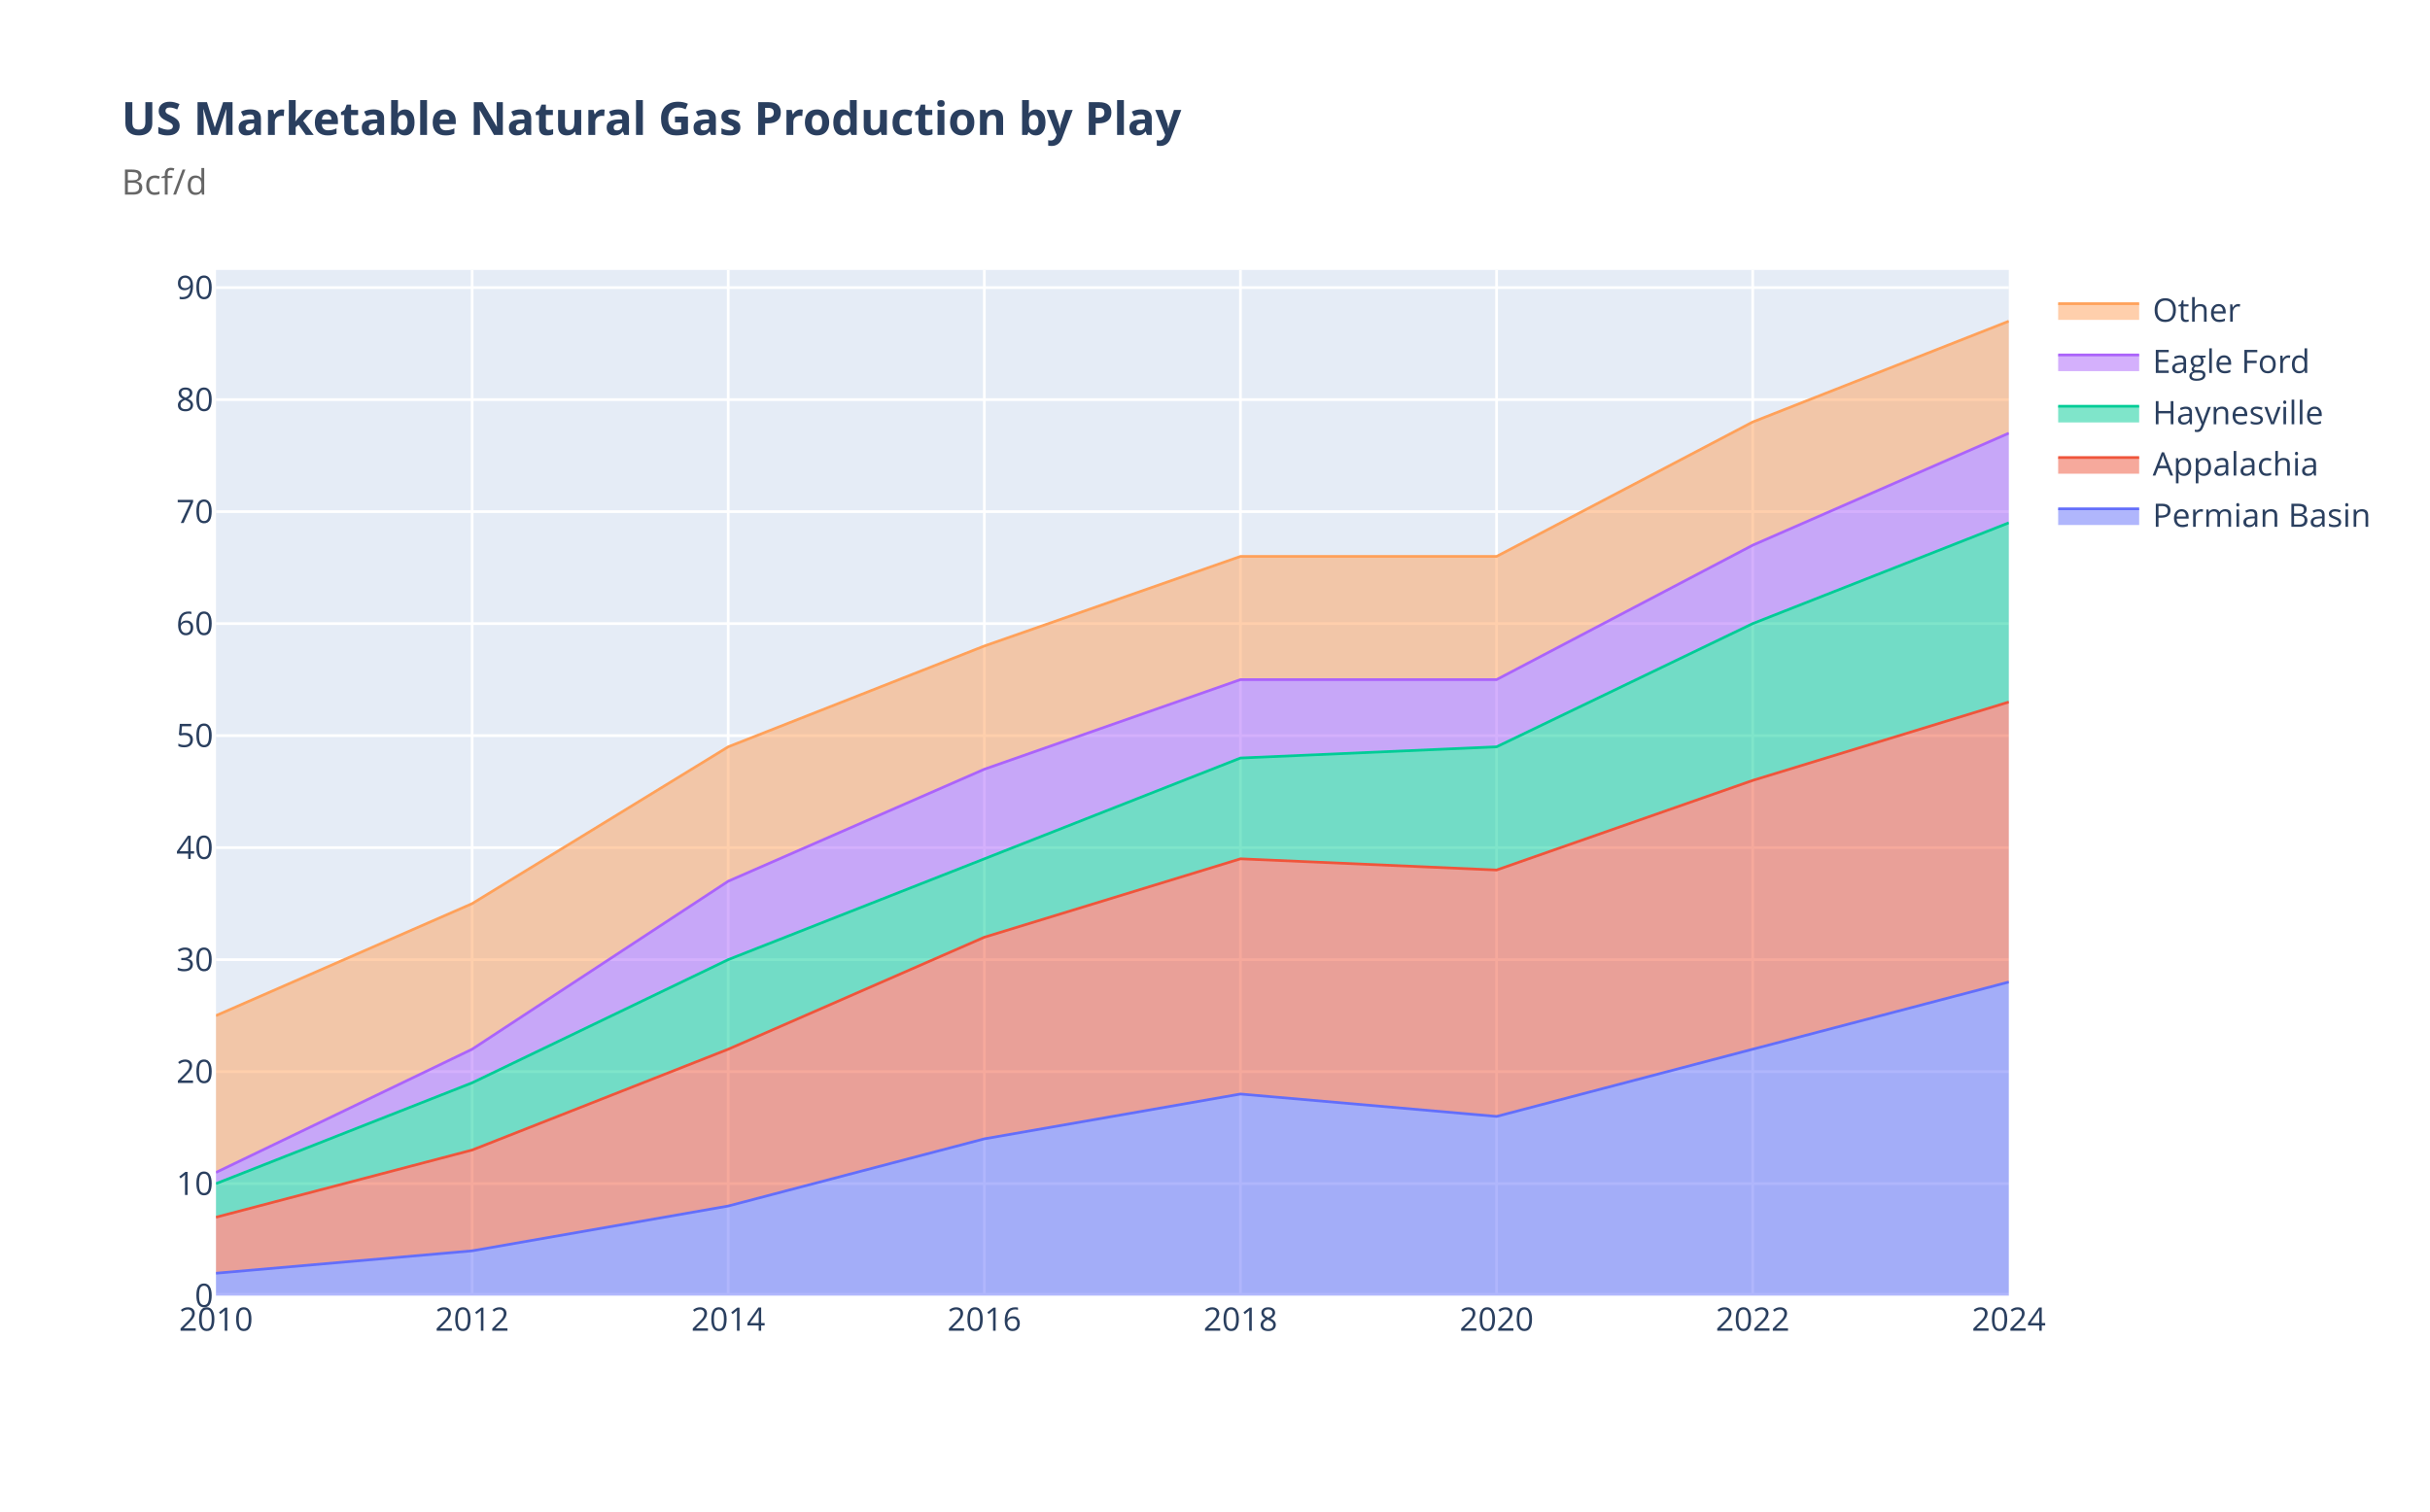
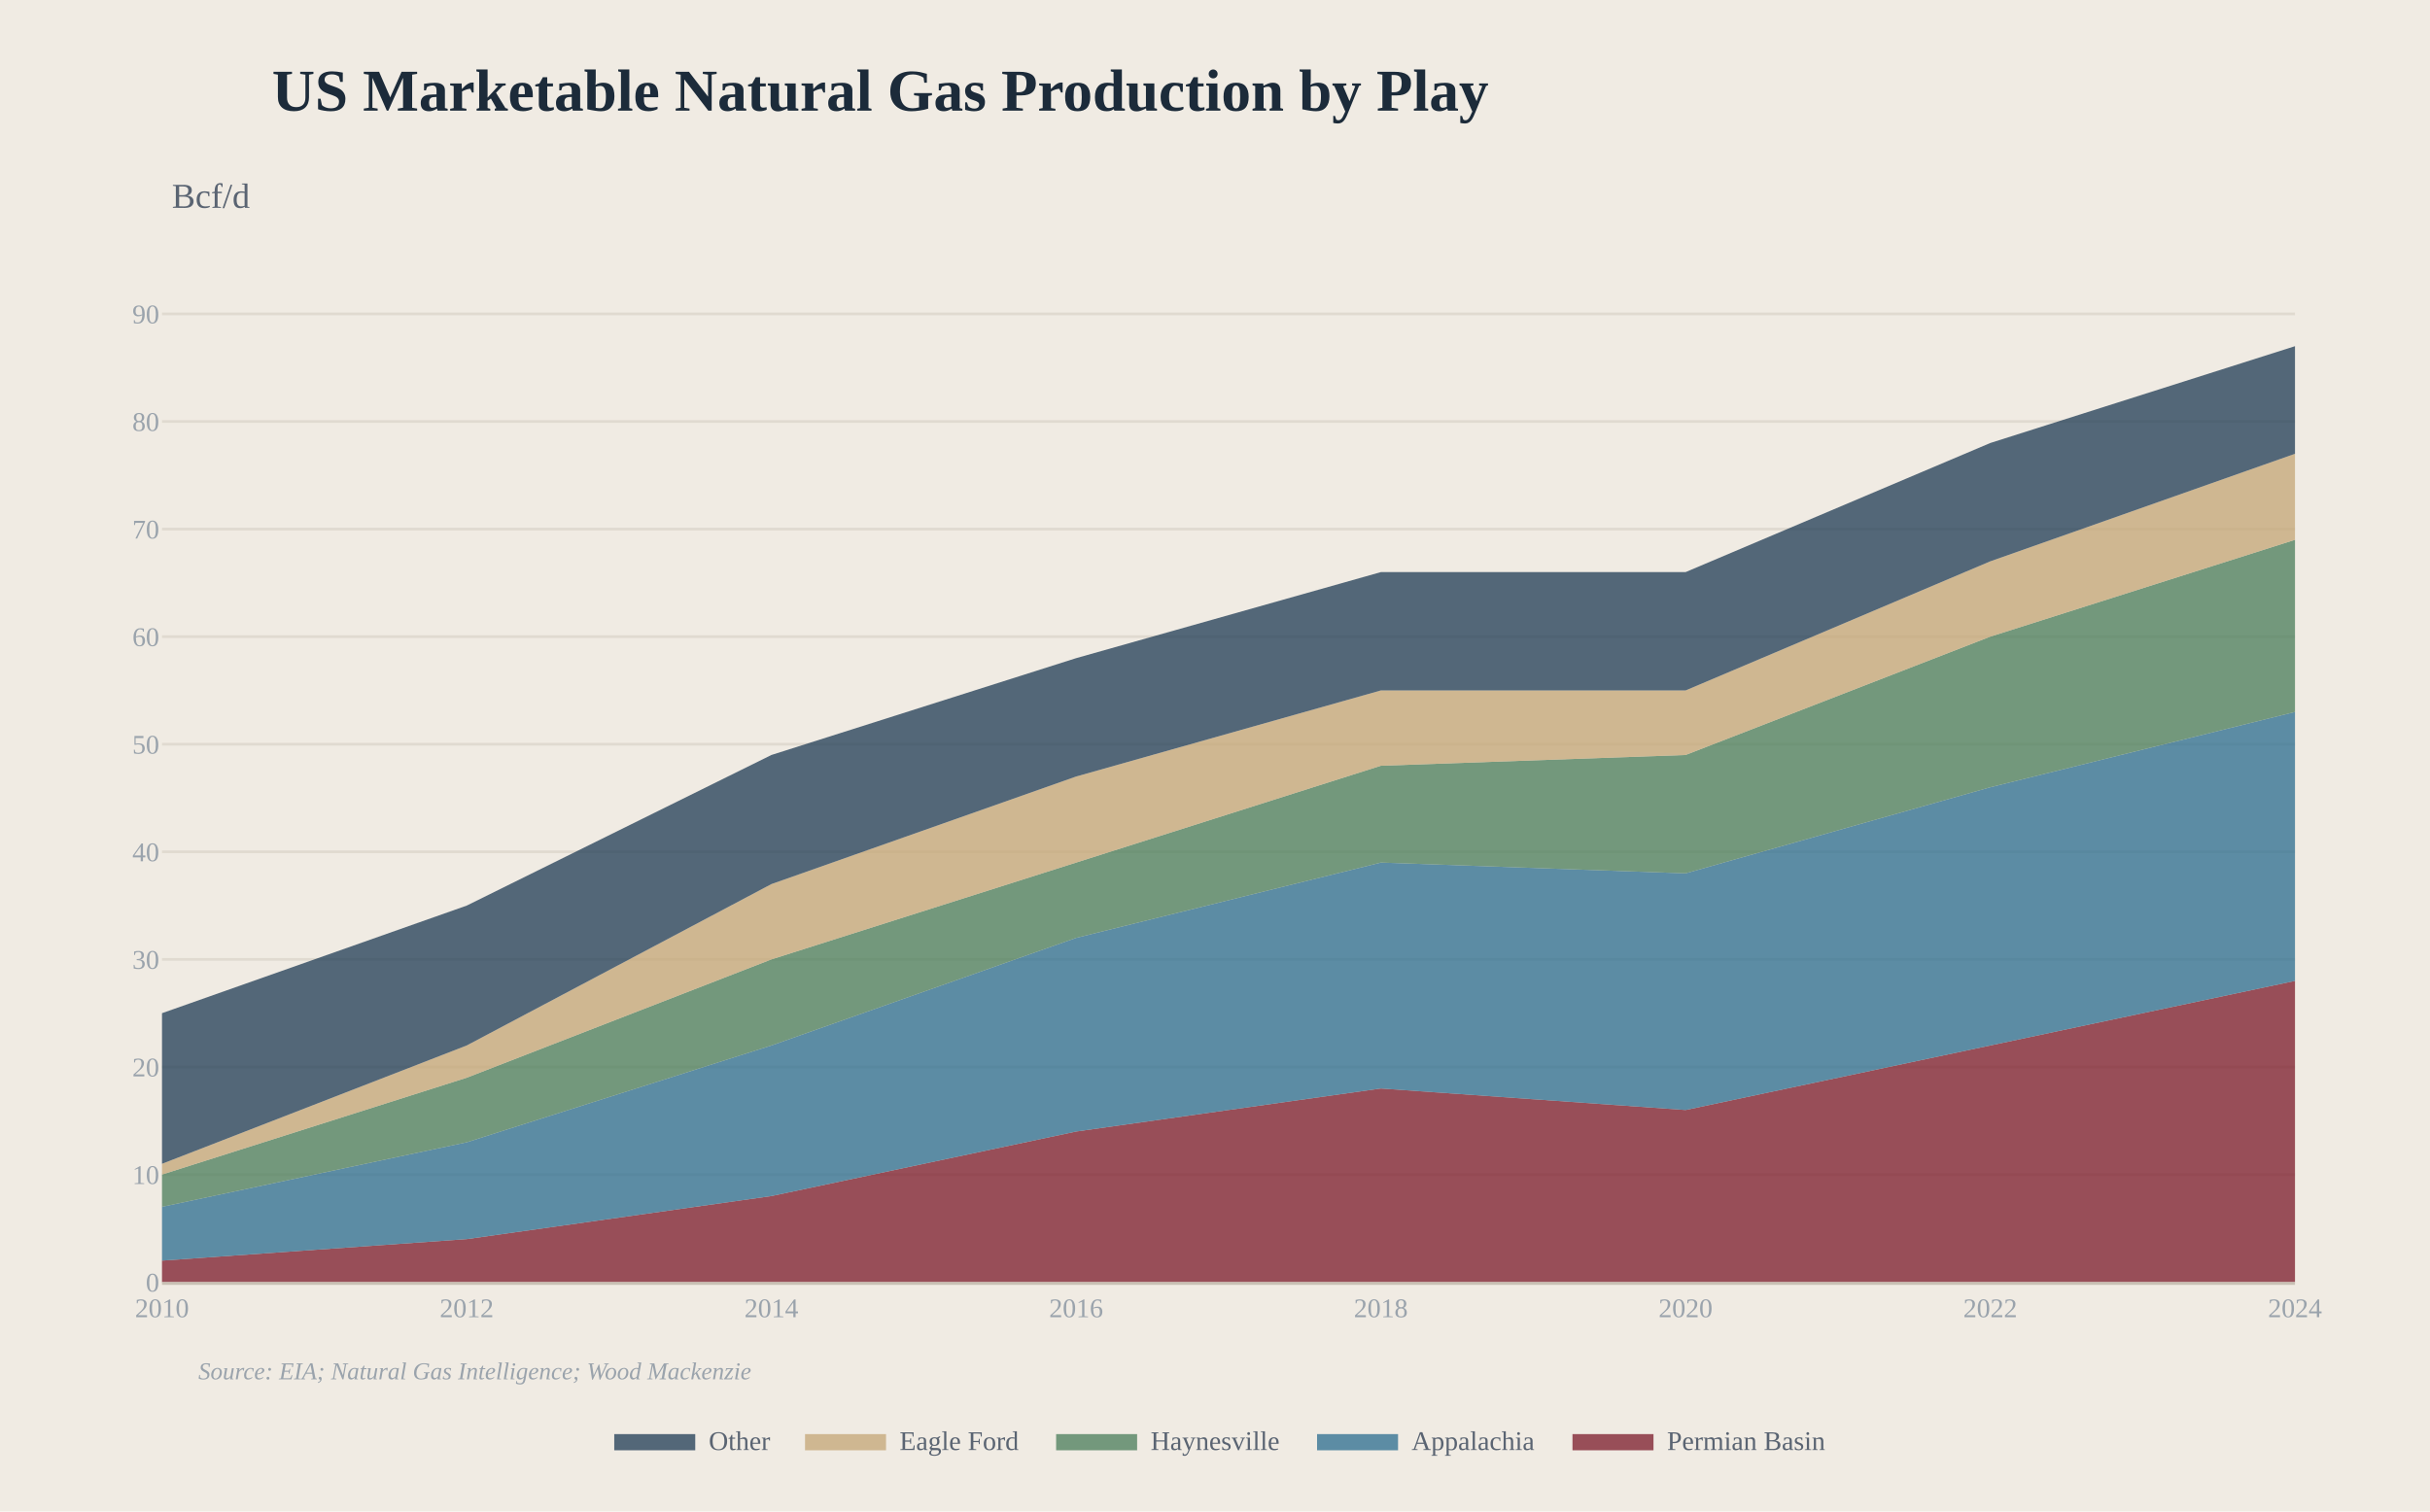
<svg xmlns="http://www.w3.org/2000/svg" class="main-svg" width="900" height="560" style="" viewBox="0 0 900 560">
-   <rect x="0" y="0" width="900" height="560" style="fill: rgb(255, 255, 255); fill-opacity: 1;" />
-   <defs id="defs-20600a">
+   <rect x="0" y="0" width="900" height="560" style="fill: rgb(240, 235, 227); fill-opacity: 1;" />
+   <defs id="defs-e418cb">
    <g class="clips">
-       <clipPath id="clip20600axyplot" class="plotclip">
-         <rect width="664" height="380" />
+       <clipPath id="clipe418cbxyplot" class="plotclip">
+         <rect width="790" height="365" />
      </clipPath>
-       <clipPath class="axesclip" id="clip20600ax">
-         <rect x="80" y="0" width="664" height="560" />
+       <clipPath class="axesclip" id="clipe418cbx">
+         <rect x="60" y="0" width="790" height="560" />
      </clipPath>
-       <clipPath class="axesclip" id="clip20600ay">
-         <rect x="0" y="100" width="900" height="380" />
+       <clipPath class="axesclip" id="clipe418cby">
+         <rect x="0" y="110" width="900" height="365" />
      </clipPath>
-       <clipPath class="axesclip" id="clip20600axy">
-         <rect x="80" y="100" width="664" height="380" />
+       <clipPath class="axesclip" id="clipe418cbxy">
+         <rect x="60" y="110" width="790" height="365" />
      </clipPath>
    </g>
    <g class="gradients" />
    <g class="patterns" />
  </defs>
-   <g class="bglayer">
-     <rect class="bg" x="80" y="100" width="664" height="380" style="fill: rgb(229, 236, 246); fill-opacity: 1; stroke-width: 0;" />
-   </g>
+   <g class="bglayer" />
  <g class="layer-below">
    <g class="imagelayer" />
    <g class="shapelayer" />
  </g>
  <g class="cartesianlayer">
    <g class="subplot xy">
      <g class="layer-subplot">
        <g class="shapelayer" />
        <g class="imagelayer" />
      </g>
      <g class="minor-gridlayer">
        <g class="x" />
        <g class="y" />
      </g>
      <g class="gridlayer">
-         <g class="x">
-           <path class="xgrid crisp" transform="translate(174.86,0)" d="M0,100v380" style="stroke: rgb(255, 255, 255); stroke-opacity: 1; stroke-width: 1px;" />
-           <path class="xgrid crisp" transform="translate(269.71,0)" d="M0,100v380" style="stroke: rgb(255, 255, 255); stroke-opacity: 1; stroke-width: 1px;" />
-           <path class="xgrid crisp" transform="translate(364.57,0)" d="M0,100v380" style="stroke: rgb(255, 255, 255); stroke-opacity: 1; stroke-width: 1px;" />
-           <path class="xgrid crisp" transform="translate(459.43,0)" d="M0,100v380" style="stroke: rgb(255, 255, 255); stroke-opacity: 1; stroke-width: 1px;" />
-           <path class="xgrid crisp" transform="translate(554.29,0)" d="M0,100v380" style="stroke: rgb(255, 255, 255); stroke-opacity: 1; stroke-width: 1px;" />
-           <path class="xgrid crisp" transform="translate(649.14,0)" d="M0,100v380" style="stroke: rgb(255, 255, 255); stroke-opacity: 1; stroke-width: 1px;" />
-         </g>
+         <g class="x" />
        <g class="y">
-           <path class="ygrid crisp" transform="translate(0,438.51)" d="M80,0h664" style="stroke: rgb(255, 255, 255); stroke-opacity: 1; stroke-width: 1px;" />
-           <path class="ygrid crisp" transform="translate(0,397.01)" d="M80,0h664" style="stroke: rgb(255, 255, 255); stroke-opacity: 1; stroke-width: 1px;" />
-           <path class="ygrid crisp" transform="translate(0,355.52)" d="M80,0h664" style="stroke: rgb(255, 255, 255); stroke-opacity: 1; stroke-width: 1px;" />
-           <path class="ygrid crisp" transform="translate(0,314.02)" d="M80,0h664" style="stroke: rgb(255, 255, 255); stroke-opacity: 1; stroke-width: 1px;" />
-           <path class="ygrid crisp" transform="translate(0,272.53)" d="M80,0h664" style="stroke: rgb(255, 255, 255); stroke-opacity: 1; stroke-width: 1px;" />
-           <path class="ygrid crisp" transform="translate(0,231.03)" d="M80,0h664" style="stroke: rgb(255, 255, 255); stroke-opacity: 1; stroke-width: 1px;" />
-           <path class="ygrid crisp" transform="translate(0,189.54)" d="M80,0h664" style="stroke: rgb(255, 255, 255); stroke-opacity: 1; stroke-width: 1px;" />
-           <path class="ygrid crisp" transform="translate(0,148.05)" d="M80,0h664" style="stroke: rgb(255, 255, 255); stroke-opacity: 1; stroke-width: 1px;" />
-           <path class="ygrid crisp" transform="translate(0,106.55)" d="M80,0h664" style="stroke: rgb(255, 255, 255); stroke-opacity: 1; stroke-width: 1px;" />
-         </g>
-       </g>
-       <g class="zerolinelayer">
-         <path class="yzl zl crisp" transform="translate(0,480)" d="M80,0h664" style="stroke: rgb(255, 255, 255); stroke-opacity: 1; stroke-width: 2px;" />
-       </g>
+           <path class="ygrid crisp" transform="translate(0,435.14)" d="M60,0h790" style="stroke: rgb(224, 218, 208); stroke-opacity: 1; stroke-width: 1px;" />
+           <path class="ygrid crisp" transform="translate(0,395.29)" d="M60,0h790" style="stroke: rgb(224, 218, 208); stroke-opacity: 1; stroke-width: 1px;" />
+           <path class="ygrid crisp" transform="translate(0,355.43)" d="M60,0h790" style="stroke: rgb(224, 218, 208); stroke-opacity: 1; stroke-width: 1px;" />
+           <path class="ygrid crisp" transform="translate(0,315.57)" d="M60,0h790" style="stroke: rgb(224, 218, 208); stroke-opacity: 1; stroke-width: 1px;" />
+           <path class="ygrid crisp" transform="translate(0,275.72)" d="M60,0h790" style="stroke: rgb(224, 218, 208); stroke-opacity: 1; stroke-width: 1px;" />
+           <path class="ygrid crisp" transform="translate(0,235.86)" d="M60,0h790" style="stroke: rgb(224, 218, 208); stroke-opacity: 1; stroke-width: 1px;" />
+           <path class="ygrid crisp" transform="translate(0,196.01)" d="M60,0h790" style="stroke: rgb(224, 218, 208); stroke-opacity: 1; stroke-width: 1px;" />
+           <path class="ygrid crisp" transform="translate(0,156.15)" d="M60,0h790" style="stroke: rgb(224, 218, 208); stroke-opacity: 1; stroke-width: 1px;" />
+           <path class="ygrid crisp" transform="translate(0,116.29)" d="M60,0h790" style="stroke: rgb(224, 218, 208); stroke-opacity: 1; stroke-width: 1px;" />
+         </g>
+       </g>
+       <g class="zerolinelayer" />
      <g class="layer-between">
        <g class="shapelayer" />
        <g class="imagelayer" />
      </g>
      <path class="xlines-below" />
      <path class="ylines-below" />
      <g class="overlines-below" />
      <g class="xaxislayer-below" />
      <g class="yaxislayer-below" />
      <g class="overaxes-below" />
      <g class="overplot">
-         <g class="xy" transform="translate(80,100)" clip-path="url(#clip20600axyplot)">
+         <g class="xy" transform="translate(60,110)" clip-path="url(#clipe418cbxyplot)">
          <g class="scatterlayer mlayer">
-             <g class="trace scatter traceb9c2d8" style="stroke-miterlimit: 2;">
+             <g class="trace scatter tracef339fb" style="stroke-miterlimit: 2;">
              <g class="fills">
                <g>
-                   <path class="js-fill" d="M664,380L0,380L0,371.7L94.86,363.4L189.71,346.8L284.57,321.91L379.43,305.31L474.29,313.61L569.14,288.71L664,263.82" style="fill: rgb(99, 110, 250); fill-opacity: 0.5; stroke-width: 0;" />
-                 </g>
-                 <g>
-                   <path class="js-fill" d="M0,350.95L94.86,326.06L189.71,288.71L284.57,247.22L379.43,218.17L474.29,222.32L569.14,189.13L664,160.08L664,263.82L569.14,288.71L474.29,313.61L379.43,305.31L284.57,321.91L189.71,346.8L94.86,363.4L0,371.7Z" style="fill: rgb(239, 85, 59); fill-opacity: 0.5; stroke-width: 0;" />
-                 </g>
-               </g>
-               <g class="errorbars" />
-               <g class="lines">
-                 <path class="js-line" d="M0,371.7L94.86,363.4L189.71,346.8L284.57,321.91L379.43,305.31L474.29,313.61L569.14,288.71L664,263.82" style="vector-effect: none; fill: none; stroke: rgb(99, 110, 250); stroke-opacity: 1; stroke-width: 1px; opacity: 1;" />
-               </g>
-               <g class="points" />
-               <g class="text" />
-             </g>
-             <g class="trace scatter trace161659" style="stroke-miterlimit: 2;">
+                   <path class="js-fill" d="M790,365L0,365L0,357.03L112.86,349.06L225.71,333.11L338.57,309.2L451.43,293.26L564.29,301.23L677.14,277.32L790,253.4" style="fill: rgb(123, 26, 42); fill-opacity: 0.75; stroke-width: 0;" />
+                 </g>
+                 <g>
+                   <path class="js-fill" d="M0,337.1L112.86,313.19L225.71,277.32L338.57,237.46L451.43,209.56L564.29,213.55L677.14,181.66L790,153.76L790,253.4L677.14,277.32L564.29,301.23L451.43,293.26L338.57,309.2L225.71,333.11L112.86,349.06L0,357.03Z" style="fill: rgb(43, 108, 143); fill-opacity: 0.75; stroke-width: 0;" />
+                 </g>
+               </g>
+               <g class="errorbars" />
+               <g class="lines">
+                 <path class="js-line" d="M0,357.03L112.86,349.06L225.71,333.11L338.57,309.2L451.43,293.26L564.29,301.23L677.14,277.32L790,253.4" style="vector-effect: none; fill: none; stroke: rgb(123, 26, 42); stroke-opacity: 1; stroke-width: 0px; opacity: 1;" />
+               </g>
+               <g class="points" />
+               <g class="text" />
+             </g>
+             <g class="trace scatter tracecea7fc" style="stroke-miterlimit: 2;">
              <g class="fills">
                <g>
-                   <path class="js-fill" d="M0,338.51L94.86,301.16L189.71,255.52L379.43,180.83L474.29,176.68L569.14,131.03L664,93.69L664,160.08L569.14,189.13L474.29,222.32L379.43,218.17L284.57,247.22L189.71,288.71L94.86,326.06L0,350.95Z" style="fill: rgb(0, 204, 150); fill-opacity: 0.5; stroke-width: 0;" />
-                 </g>
-               </g>
-               <g class="errorbars" />
-               <g class="lines">
-                 <path class="js-line" d="M0,350.95L94.86,326.06L189.71,288.71L284.57,247.22L379.43,218.17L474.29,222.32L569.14,189.13L664,160.08" style="vector-effect: none; fill: none; stroke: rgb(239, 85, 59); stroke-opacity: 1; stroke-width: 1px; opacity: 1;" />
-               </g>
-               <g class="points" />
-               <g class="text" />
-             </g>
-             <g class="trace scatter trace5d29ee" style="stroke-miterlimit: 2;">
+                   <path class="js-fill" d="M0,325.14L112.86,289.27L225.71,245.43L451.43,173.69L564.29,169.7L677.14,125.86L790,89.99L790,153.76L677.14,181.66L564.29,213.55L451.43,209.56L338.57,237.46L225.71,277.32L112.86,313.19L0,337.1Z" style="fill: rgb(74, 124, 89); fill-opacity: 0.75; stroke-width: 0;" />
+                 </g>
+               </g>
+               <g class="errorbars" />
+               <g class="lines">
+                 <path class="js-line" d="M0,337.1L112.86,313.19L225.71,277.32L338.57,237.46L451.43,209.56L564.29,213.55L677.14,181.66L790,153.76" style="vector-effect: none; fill: none; stroke: rgb(43, 108, 143); stroke-opacity: 1; stroke-width: 0px; opacity: 1;" />
+               </g>
+               <g class="points" />
+               <g class="text" />
+             </g>
+             <g class="trace scatter trace87c0bc" style="stroke-miterlimit: 2;">
              <g class="fills">
                <g>
-                   <path class="js-fill" d="M0,334.36L94.86,288.71L189.71,226.47L284.57,184.98L379.43,151.78L474.29,151.78L569.14,101.99L664,60.49L664,93.69L569.14,131.03L474.29,176.68L379.43,180.83L189.71,255.52L94.86,301.16L0,338.51Z" style="fill: rgb(171, 99, 250); fill-opacity: 0.5; stroke-width: 0;" />
-                 </g>
-               </g>
-               <g class="errorbars" />
-               <g class="lines">
-                 <path class="js-line" d="M0,338.51L94.86,301.16L189.71,255.52L379.43,180.83L474.29,176.68L569.14,131.03L664,93.69" style="vector-effect: none; fill: none; stroke: rgb(0, 204, 150); stroke-opacity: 1; stroke-width: 1px; opacity: 1;" />
-               </g>
-               <g class="points" />
-               <g class="text" />
-             </g>
-             <g class="trace scatter trace68608b" style="stroke-miterlimit: 2;">
+                   <path class="js-fill" d="M0,321.16L112.86,277.32L225.71,217.53L338.57,177.68L451.43,145.79L564.29,145.79L677.14,97.96L790,58.11L790,89.99L677.14,125.86L564.29,169.7L451.43,173.69L225.71,245.43L112.86,289.27L0,325.14Z" style="fill: rgb(196, 165, 117); fill-opacity: 0.75; stroke-width: 0;" />
+                 </g>
+               </g>
+               <g class="errorbars" />
+               <g class="lines">
+                 <path class="js-line" d="M0,325.14L112.86,289.27L225.71,245.43L451.43,173.69L564.29,169.7L677.14,125.86L790,89.99" style="vector-effect: none; fill: none; stroke: rgb(74, 124, 89); stroke-opacity: 1; stroke-width: 0px; opacity: 1;" />
+               </g>
+               <g class="points" />
+               <g class="text" />
+             </g>
+             <g class="trace scatter tracea573a4" style="stroke-miterlimit: 2;">
              <g class="fills">
                <g>
-                   <path class="js-fill" d="M0,276.26L94.86,234.77L189.71,176.68L284.57,139.33L379.43,106.14L474.29,106.14L569.14,56.34L664,19L664,60.49L569.14,101.99L474.29,151.78L379.43,151.78L284.57,184.98L189.71,226.47L94.86,288.71L0,334.36Z" style="fill: rgb(255, 161, 90); fill-opacity: 0.5; stroke-width: 0;" />
-                 </g>
-               </g>
-               <g class="errorbars" />
-               <g class="lines">
-                 <path class="js-line" d="M0,334.36L94.86,288.71L189.71,226.47L284.57,184.98L379.43,151.78L474.29,151.78L569.14,101.99L664,60.49" style="vector-effect: none; fill: none; stroke: rgb(171, 99, 250); stroke-opacity: 1; stroke-width: 1px; opacity: 1;" />
-               </g>
-               <g class="points" />
-               <g class="text" />
-             </g>
-             <g class="trace scatter traced7b13f" style="stroke-miterlimit: 2;">
+                   <path class="js-fill" d="M0,265.36L112.86,225.5L225.71,169.7L338.57,133.83L451.43,101.95L564.29,101.95L677.14,54.12L790,18.25L790,58.11L677.14,97.96L564.29,145.79L451.43,145.79L338.57,177.68L225.71,217.53L112.86,277.32L0,321.16Z" style="fill: rgb(31, 59, 84); fill-opacity: 0.75; stroke-width: 0;" />
+                 </g>
+               </g>
+               <g class="errorbars" />
+               <g class="lines">
+                 <path class="js-line" d="M0,321.16L112.86,277.32L225.71,217.53L338.57,177.68L451.43,145.79L564.29,145.79L677.14,97.96L790,58.11" style="vector-effect: none; fill: none; stroke: rgb(196, 165, 117); stroke-opacity: 1; stroke-width: 0px; opacity: 1;" />
+               </g>
+               <g class="points" />
+               <g class="text" />
+             </g>
+             <g class="trace scatter traced40346" style="stroke-miterlimit: 2;">
              <g class="fills" />
              <g class="errorbars" />
              <g class="lines">
-                 <path class="js-line" d="M0,276.26L94.86,234.77L189.71,176.68L284.57,139.33L379.43,106.14L474.29,106.14L569.14,56.34L664,19" style="vector-effect: none; fill: none; stroke: rgb(255, 161, 90); stroke-opacity: 1; stroke-width: 1px; opacity: 1;" />
+                 <path class="js-line" d="M0,265.36L112.86,225.5L225.71,169.7L338.57,133.83L451.43,101.95L564.29,101.95L677.14,54.12L790,18.25" style="vector-effect: none; fill: none; stroke: rgb(31, 59, 84); stroke-opacity: 1; stroke-width: 0px; opacity: 1;" />
              </g>
              <g class="points" />
              <g class="text" />
            </g>
          </g>
        </g>
      </g>
      <g class="zerolinelayer-above" />
-       <path class="xlines-above crisp" d="M0,0" style="fill: none;" />
+       <path class="xlines-above crisp" d="M60,475.5H850" style="fill: none; stroke-width: 1px; stroke: rgb(200, 192, 180); stroke-opacity: 1;" />
      <path class="ylines-above crisp" d="M0,0" style="fill: none;" />
      <g class="overlines-above" />
      <g class="xaxislayer-above">
        <g class="xtick">
-           <text text-anchor="middle" x="0" y="493" transform="translate(80,0)" style="font-family: 'Open Sans', verdana, arial, sans-serif; font-size: 12px; fill: rgb(42, 63, 95); fill-opacity: 1; white-space: pre;">2010</text>
-         </g>
-         <g class="xtick">
-           <text text-anchor="middle" x="0" y="493" style="font-family: 'Open Sans', verdana, arial, sans-serif; font-size: 12px; fill: rgb(42, 63, 95); fill-opacity: 1; white-space: pre;" transform="translate(174.86,0)">2012</text>
-         </g>
-         <g class="xtick">
-           <text text-anchor="middle" x="0" y="493" style="font-family: 'Open Sans', verdana, arial, sans-serif; font-size: 12px; fill: rgb(42, 63, 95); fill-opacity: 1; white-space: pre;" transform="translate(269.71,0)">2014</text>
-         </g>
-         <g class="xtick">
-           <text text-anchor="middle" x="0" y="493" style="font-family: 'Open Sans', verdana, arial, sans-serif; font-size: 12px; fill: rgb(42, 63, 95); fill-opacity: 1; white-space: pre;" transform="translate(364.57,0)">2016</text>
-         </g>
-         <g class="xtick">
-           <text text-anchor="middle" x="0" y="493" style="font-family: 'Open Sans', verdana, arial, sans-serif; font-size: 12px; fill: rgb(42, 63, 95); fill-opacity: 1; white-space: pre;" transform="translate(459.43,0)">2018</text>
-         </g>
-         <g class="xtick">
-           <text text-anchor="middle" x="0" y="493" style="font-family: 'Open Sans', verdana, arial, sans-serif; font-size: 12px; fill: rgb(42, 63, 95); fill-opacity: 1; white-space: pre;" transform="translate(554.29,0)">2020</text>
-         </g>
-         <g class="xtick">
-           <text text-anchor="middle" x="0" y="493" style="font-family: 'Open Sans', verdana, arial, sans-serif; font-size: 12px; fill: rgb(42, 63, 95); fill-opacity: 1; white-space: pre;" transform="translate(649.14,0)">2022</text>
-         </g>
-         <g class="xtick">
-           <text text-anchor="middle" x="0" y="493" style="font-family: 'Open Sans', verdana, arial, sans-serif; font-size: 12px; fill: rgb(42, 63, 95); fill-opacity: 1; white-space: pre;" transform="translate(744,0)">2024</text>
+           <text text-anchor="middle" x="0" y="488" transform="translate(60,0)" style="font-family: Georgia, 'Times New Roman', serif; font-size: 10px; fill: rgb(154, 163, 172); fill-opacity: 1; white-space: pre;">2010</text>
+         </g>
+         <g class="xtick">
+           <text text-anchor="middle" x="0" y="488" style="font-family: Georgia, 'Times New Roman', serif; font-size: 10px; fill: rgb(154, 163, 172); fill-opacity: 1; white-space: pre;" transform="translate(172.86,0)">2012</text>
+         </g>
+         <g class="xtick">
+           <text text-anchor="middle" x="0" y="488" style="font-family: Georgia, 'Times New Roman', serif; font-size: 10px; fill: rgb(154, 163, 172); fill-opacity: 1; white-space: pre;" transform="translate(285.71,0)">2014</text>
+         </g>
+         <g class="xtick">
+           <text text-anchor="middle" x="0" y="488" style="font-family: Georgia, 'Times New Roman', serif; font-size: 10px; fill: rgb(154, 163, 172); fill-opacity: 1; white-space: pre;" transform="translate(398.57,0)">2016</text>
+         </g>
+         <g class="xtick">
+           <text text-anchor="middle" x="0" y="488" style="font-family: Georgia, 'Times New Roman', serif; font-size: 10px; fill: rgb(154, 163, 172); fill-opacity: 1; white-space: pre;" transform="translate(511.43,0)">2018</text>
+         </g>
+         <g class="xtick">
+           <text text-anchor="middle" x="0" y="488" style="font-family: Georgia, 'Times New Roman', serif; font-size: 10px; fill: rgb(154, 163, 172); fill-opacity: 1; white-space: pre;" transform="translate(624.29,0)">2020</text>
+         </g>
+         <g class="xtick">
+           <text text-anchor="middle" x="0" y="488" style="font-family: Georgia, 'Times New Roman', serif; font-size: 10px; fill: rgb(154, 163, 172); fill-opacity: 1; white-space: pre;" transform="translate(737.14,0)">2022</text>
+         </g>
+         <g class="xtick">
+           <text text-anchor="middle" x="0" y="488" style="font-family: Georgia, 'Times New Roman', serif; font-size: 10px; fill: rgb(154, 163, 172); fill-opacity: 1; white-space: pre;" transform="translate(850,0)">2024</text>
        </g>
      </g>
      <g class="yaxislayer-above">
        <g class="ytick">
-           <text text-anchor="end" x="79" y="4.2" transform="translate(0,480)" style="font-family: 'Open Sans', verdana, arial, sans-serif; font-size: 12px; fill: rgb(42, 63, 95); fill-opacity: 1; white-space: pre;">0</text>
-         </g>
-         <g class="ytick">
-           <text text-anchor="end" x="79" y="4.2" style="font-family: 'Open Sans', verdana, arial, sans-serif; font-size: 12px; fill: rgb(42, 63, 95); fill-opacity: 1; white-space: pre;" transform="translate(0,438.51)">10</text>
-         </g>
-         <g class="ytick">
-           <text text-anchor="end" x="79" y="4.2" style="font-family: 'Open Sans', verdana, arial, sans-serif; font-size: 12px; fill: rgb(42, 63, 95); fill-opacity: 1; white-space: pre;" transform="translate(0,397.01)">20</text>
-         </g>
-         <g class="ytick">
-           <text text-anchor="end" x="79" y="4.2" style="font-family: 'Open Sans', verdana, arial, sans-serif; font-size: 12px; fill: rgb(42, 63, 95); fill-opacity: 1; white-space: pre;" transform="translate(0,355.52)">30</text>
-         </g>
-         <g class="ytick">
-           <text text-anchor="end" x="79" y="4.2" style="font-family: 'Open Sans', verdana, arial, sans-serif; font-size: 12px; fill: rgb(42, 63, 95); fill-opacity: 1; white-space: pre;" transform="translate(0,314.02)">40</text>
-         </g>
-         <g class="ytick">
-           <text text-anchor="end" x="79" y="4.2" style="font-family: 'Open Sans', verdana, arial, sans-serif; font-size: 12px; fill: rgb(42, 63, 95); fill-opacity: 1; white-space: pre;" transform="translate(0,272.53)">50</text>
-         </g>
-         <g class="ytick">
-           <text text-anchor="end" x="79" y="4.2" style="font-family: 'Open Sans', verdana, arial, sans-serif; font-size: 12px; fill: rgb(42, 63, 95); fill-opacity: 1; white-space: pre;" transform="translate(0,231.03)">60</text>
-         </g>
-         <g class="ytick">
-           <text text-anchor="end" x="79" y="4.2" style="font-family: 'Open Sans', verdana, arial, sans-serif; font-size: 12px; fill: rgb(42, 63, 95); fill-opacity: 1; white-space: pre;" transform="translate(0,189.54)">70</text>
-         </g>
-         <g class="ytick">
-           <text text-anchor="end" x="79" y="4.2" style="font-family: 'Open Sans', verdana, arial, sans-serif; font-size: 12px; fill: rgb(42, 63, 95); fill-opacity: 1; white-space: pre;" transform="translate(0,148.05)">80</text>
-         </g>
-         <g class="ytick">
-           <text text-anchor="end" x="79" y="4.2" style="font-family: 'Open Sans', verdana, arial, sans-serif; font-size: 12px; fill: rgb(42, 63, 95); fill-opacity: 1; white-space: pre;" transform="translate(0,106.55)">90</text>
+           <text text-anchor="end" x="59" y="3.5" transform="translate(0,475)" style="font-family: Georgia, 'Times New Roman', serif; font-size: 10px; fill: rgb(154, 163, 172); fill-opacity: 1; white-space: pre;">0</text>
+         </g>
+         <g class="ytick">
+           <text text-anchor="end" x="59" y="3.5" style="font-family: Georgia, 'Times New Roman', serif; font-size: 10px; fill: rgb(154, 163, 172); fill-opacity: 1; white-space: pre;" transform="translate(0,435.14)">10</text>
+         </g>
+         <g class="ytick">
+           <text text-anchor="end" x="59" y="3.5" style="font-family: Georgia, 'Times New Roman', serif; font-size: 10px; fill: rgb(154, 163, 172); fill-opacity: 1; white-space: pre;" transform="translate(0,395.29)">20</text>
+         </g>
+         <g class="ytick">
+           <text text-anchor="end" x="59" y="3.5" style="font-family: Georgia, 'Times New Roman', serif; font-size: 10px; fill: rgb(154, 163, 172); fill-opacity: 1; white-space: pre;" transform="translate(0,355.43)">30</text>
+         </g>
+         <g class="ytick">
+           <text text-anchor="end" x="59" y="3.5" style="font-family: Georgia, 'Times New Roman', serif; font-size: 10px; fill: rgb(154, 163, 172); fill-opacity: 1; white-space: pre;" transform="translate(0,315.57)">40</text>
+         </g>
+         <g class="ytick">
+           <text text-anchor="end" x="59" y="3.5" style="font-family: Georgia, 'Times New Roman', serif; font-size: 10px; fill: rgb(154, 163, 172); fill-opacity: 1; white-space: pre;" transform="translate(0,275.72)">50</text>
+         </g>
+         <g class="ytick">
+           <text text-anchor="end" x="59" y="3.5" style="font-family: Georgia, 'Times New Roman', serif; font-size: 10px; fill: rgb(154, 163, 172); fill-opacity: 1; white-space: pre;" transform="translate(0,235.86)">60</text>
+         </g>
+         <g class="ytick">
+           <text text-anchor="end" x="59" y="3.5" style="font-family: Georgia, 'Times New Roman', serif; font-size: 10px; fill: rgb(154, 163, 172); fill-opacity: 1; white-space: pre;" transform="translate(0,196.01)">70</text>
+         </g>
+         <g class="ytick">
+           <text text-anchor="end" x="59" y="3.5" style="font-family: Georgia, 'Times New Roman', serif; font-size: 10px; fill: rgb(154, 163, 172); fill-opacity: 1; white-space: pre;" transform="translate(0,156.15)">80</text>
+         </g>
+         <g class="ytick">
+           <text text-anchor="end" x="59" y="3.5" style="font-family: Georgia, 'Times New Roman', serif; font-size: 10px; fill: rgb(154, 163, 172); fill-opacity: 1; white-space: pre;" transform="translate(0,116.29)">90</text>
        </g>
      </g>
      <g class="overaxes-above" />
    </g>
  </g>
  <g class="polarlayer" />
  <g class="smithlayer" />
  <g class="ternarylayer" />
  <g class="geolayer" />
  <g class="funnelarealayer" />
  <g class="pielayer" />
  <g class="iciclelayer" />
  <g class="treemaplayer" />
  <g class="sunburstlayer" />
  <g class="glimages" />
-   <defs id="topdefs-20600a">
+   <defs id="topdefs-e418cb">
    <g class="clips" />
-     <clipPath id="legend20600a">
-       <rect width="131" height="105" x="0" y="0" />
+     <clipPath id="legende418cb">
+       <rect width="465" height="29" x="0" y="0" />
    </clipPath>
  </defs>
  <g class="layer-above">
    <g class="imagelayer" />
    <g class="shapelayer" />
  </g>
  <g class="infolayer">
-     <g class="legend" pointer-events="all" transform="translate(757.28,100)">
-       <rect class="bg" shape-rendering="crispEdges" style="stroke: rgb(68, 68, 68); stroke-opacity: 1; fill: rgb(255, 255, 255); fill-opacity: 1; stroke-width: 0px;" width="131" height="105" x="0" y="0" />
-       <g class="scrollbox" transform="" clip-path="url(#legend20600a)">
+     <g class="legend" pointer-events="all" transform="translate(222.5,518.8)">
+       <rect class="bg" shape-rendering="crispEdges" style="stroke: rgb(68, 68, 68); stroke-opacity: 1; fill: rgb(0, 0, 0); fill-opacity: 0; stroke-width: 0px;" width="465" height="29" x="0" y="0" />
+       <g class="scrollbox" transform="" clip-path="url(#legende418cb)">
        <g class="groups">
          <g class="traces" transform="translate(0,14.5)" style="opacity: 1;">
-             <text class="legendtext" text-anchor="start" x="40" y="4.68" style="font-family: 'Open Sans', verdana, arial, sans-serif; font-size: 12px; fill: rgb(42, 63, 95); fill-opacity: 1; white-space: pre;">Other</text>
-             <g class="layers">
-               <g class="legendfill">
-                 <path class="js-fill" d="M5,-2h30v6h-30z" style="stroke-width: 0; fill: rgb(255, 161, 90); fill-opacity: 0.5;" />
-               </g>
-               <g class="legendlines">
-                 <path class="js-line" d="M5,-2h30" style="fill: none; stroke: rgb(255, 161, 90); stroke-opacity: 1; stroke-width: 1px;" />
-               </g>
-               <g class="legendsymbols">
-                 <g class="legendpoints" />
-               </g>
-             </g>
-             <rect class="legendtoggle" x="0" y="-9.5" width="125.781" height="19" style="fill: rgb(0, 0, 0); fill-opacity: 0;" />
-           </g>
-           <g class="traces" transform="translate(0,33.5)" style="opacity: 1;">
-             <text class="legendtext" text-anchor="start" x="40" y="4.68" style="font-family: 'Open Sans', verdana, arial, sans-serif; font-size: 12px; fill: rgb(42, 63, 95); fill-opacity: 1; white-space: pre;">Eagle Ford</text>
-             <g class="layers">
-               <g class="legendfill">
-                 <path class="js-fill" d="M5,-2h30v6h-30z" style="stroke-width: 0; fill: rgb(171, 99, 250); fill-opacity: 0.5;" />
-               </g>
-               <g class="legendlines">
-                 <path class="js-line" d="M5,-2h30" style="fill: none; stroke: rgb(171, 99, 250); stroke-opacity: 1; stroke-width: 1px;" />
-               </g>
-               <g class="legendsymbols">
-                 <g class="legendpoints" />
-               </g>
-             </g>
-             <rect class="legendtoggle" x="0" y="-9.5" width="125.781" height="19" style="fill: rgb(0, 0, 0); fill-opacity: 0;" />
-           </g>
-           <g class="traces" transform="translate(0,52.5)" style="opacity: 1;">
-             <text class="legendtext" text-anchor="start" x="40" y="4.68" style="font-family: 'Open Sans', verdana, arial, sans-serif; font-size: 12px; fill: rgb(42, 63, 95); fill-opacity: 1; white-space: pre;">Haynesville</text>
-             <g class="layers">
-               <g class="legendfill">
-                 <path class="js-fill" d="M5,-2h30v6h-30z" style="stroke-width: 0; fill: rgb(0, 204, 150); fill-opacity: 0.5;" />
-               </g>
-               <g class="legendlines">
-                 <path class="js-line" d="M5,-2h30" style="fill: none; stroke: rgb(0, 204, 150); stroke-opacity: 1; stroke-width: 1px;" />
-               </g>
-               <g class="legendsymbols">
-                 <g class="legendpoints" />
-               </g>
-             </g>
-             <rect class="legendtoggle" x="0" y="-9.5" width="125.781" height="19" style="fill: rgb(0, 0, 0); fill-opacity: 0;" />
-           </g>
-           <g class="traces" transform="translate(0,71.5)" style="opacity: 1;">
-             <text class="legendtext" text-anchor="start" x="40" y="4.68" style="font-family: 'Open Sans', verdana, arial, sans-serif; font-size: 12px; fill: rgb(42, 63, 95); fill-opacity: 1; white-space: pre;">Appalachia</text>
-             <g class="layers">
-               <g class="legendfill">
-                 <path class="js-fill" d="M5,-2h30v6h-30z" style="stroke-width: 0; fill: rgb(239, 85, 59); fill-opacity: 0.5;" />
-               </g>
-               <g class="legendlines">
-                 <path class="js-line" d="M5,-2h30" style="fill: none; stroke: rgb(239, 85, 59); stroke-opacity: 1; stroke-width: 1px;" />
-               </g>
-               <g class="legendsymbols">
-                 <g class="legendpoints" />
-               </g>
-             </g>
-             <rect class="legendtoggle" x="0" y="-9.5" width="125.781" height="19" style="fill: rgb(0, 0, 0); fill-opacity: 0;" />
-           </g>
-           <g class="traces" transform="translate(0,90.5)" style="opacity: 1;">
-             <text class="legendtext" text-anchor="start" x="40" y="4.68" style="font-family: 'Open Sans', verdana, arial, sans-serif; font-size: 12px; fill: rgb(42, 63, 95); fill-opacity: 1; white-space: pre;">Permian Basin</text>
-             <g class="layers">
-               <g class="legendfill">
-                 <path class="js-fill" d="M5,-2h30v6h-30z" style="stroke-width: 0; fill: rgb(99, 110, 250); fill-opacity: 0.5;" />
-               </g>
-               <g class="legendlines">
-                 <path class="js-line" d="M5,-2h30" style="fill: none; stroke: rgb(99, 110, 250); stroke-opacity: 1; stroke-width: 1px;" />
-               </g>
-               <g class="legendsymbols">
-                 <g class="legendpoints" />
-               </g>
-             </g>
-             <rect class="legendtoggle" x="0" y="-9.5" width="125.781" height="19" style="fill: rgb(0, 0, 0); fill-opacity: 0;" />
+             <text class="legendtext" text-anchor="start" x="40" y="3.9" style="font-family: Georgia, 'Times New Roman', serif; font-size: 10px; fill: rgb(90, 100, 114); fill-opacity: 1; white-space: pre;">Other</text>
+             <g class="layers">
+               <g class="legendfill">
+                 <path class="js-fill" d="M5,-2h30v6h-30z" style="stroke-width: 0; fill: rgb(31, 59, 84); fill-opacity: 0.75;" />
+               </g>
+               <g class="legendlines">
+                 <path class="js-line" d="M5,-2h30" style="fill: none; stroke: rgb(31, 59, 84); stroke-opacity: 1; stroke-width: 0px;" />
+               </g>
+               <g class="legendsymbols">
+                 <g class="legendpoints" />
+               </g>
+             </g>
+             <rect class="legendtoggle" x="0" y="-9.5" width="68.156" height="19" style="fill: rgb(0, 0, 0); fill-opacity: 0;" />
+           </g>
+           <g class="traces" transform="translate(70.65625,14.5)" style="opacity: 1;">
+             <text class="legendtext" text-anchor="start" x="40" y="3.9" style="font-family: Georgia, 'Times New Roman', serif; font-size: 10px; fill: rgb(90, 100, 114); fill-opacity: 1; white-space: pre;">Eagle Ford</text>
+             <g class="layers">
+               <g class="legendfill">
+                 <path class="js-fill" d="M5,-2h30v6h-30z" style="stroke-width: 0; fill: rgb(196, 165, 117); fill-opacity: 0.75;" />
+               </g>
+               <g class="legendlines">
+                 <path class="js-line" d="M5,-2h30" style="fill: none; stroke: rgb(196, 165, 117); stroke-opacity: 1; stroke-width: 0px;" />
+               </g>
+               <g class="legendsymbols">
+                 <g class="legendpoints" />
+               </g>
+             </g>
+             <rect class="legendtoggle" x="0" y="-9.5" width="90.5" height="19" style="fill: rgb(0, 0, 0); fill-opacity: 0;" />
+           </g>
+           <g class="traces" transform="translate(163.6562,14.5)" style="opacity: 1;">
+             <text class="legendtext" text-anchor="start" x="40" y="3.9" style="font-family: Georgia, 'Times New Roman', serif; font-size: 10px; fill: rgb(90, 100, 114); fill-opacity: 1; white-space: pre;">Haynesville</text>
+             <g class="layers">
+               <g class="legendfill">
+                 <path class="js-fill" d="M5,-2h30v6h-30z" style="stroke-width: 0; fill: rgb(74, 124, 89); fill-opacity: 0.75;" />
+               </g>
+               <g class="legendlines">
+                 <path class="js-line" d="M5,-2h30" style="fill: none; stroke: rgb(74, 124, 89); stroke-opacity: 1; stroke-width: 0px;" />
+               </g>
+               <g class="legendsymbols">
+                 <g class="legendpoints" />
+               </g>
+             </g>
+             <rect class="legendtoggle" x="0" y="-9.5" width="94.141" height="19" style="fill: rgb(0, 0, 0); fill-opacity: 0;" />
+           </g>
+           <g class="traces" transform="translate(260.2969,14.5)" style="opacity: 1;">
+             <text class="legendtext" text-anchor="start" x="40" y="3.9" style="font-family: Georgia, 'Times New Roman', serif; font-size: 10px; fill: rgb(90, 100, 114); fill-opacity: 1; white-space: pre;">Appalachia</text>
+             <g class="layers">
+               <g class="legendfill">
+                 <path class="js-fill" d="M5,-2h30v6h-30z" style="stroke-width: 0; fill: rgb(43, 108, 143); fill-opacity: 0.75;" />
+               </g>
+               <g class="legendlines">
+                 <path class="js-line" d="M5,-2h30" style="fill: none; stroke: rgb(43, 108, 143); stroke-opacity: 1; stroke-width: 0px;" />
+               </g>
+               <g class="legendsymbols">
+                 <g class="legendpoints" />
+               </g>
+             </g>
+             <rect class="legendtoggle" x="0" y="-9.5" width="92.106" height="19" style="fill: rgb(0, 0, 0); fill-opacity: 0;" />
+           </g>
+           <g class="traces" transform="translate(354.9033,14.5)" style="opacity: 1;">
+             <text class="legendtext" text-anchor="start" x="40" y="3.9" style="font-family: Georgia, 'Times New Roman', serif; font-size: 10px; fill: rgb(90, 100, 114); fill-opacity: 1; white-space: pre;">Permian Basin</text>
+             <g class="layers">
+               <g class="legendfill">
+                 <path class="js-fill" d="M5,-2h30v6h-30z" style="stroke-width: 0; fill: rgb(123, 26, 42); fill-opacity: 0.75;" />
+               </g>
+               <g class="legendlines">
+                 <path class="js-line" d="M5,-2h30" style="fill: none; stroke: rgb(123, 26, 42); stroke-opacity: 1; stroke-width: 0px;" />
+               </g>
+               <g class="legendsymbols">
+                 <g class="legendpoints" />
+               </g>
+             </g>
+             <rect class="legendtoggle" x="0" y="-9.5" width="107.375" height="19" style="fill: rgb(0, 0, 0); fill-opacity: 0;" />
          </g>
        </g>
      </g>
      <rect class="scrollbar" rx="20" ry="3" width="0" height="0" style="fill: rgb(128, 139, 164); fill-opacity: 1;" x="0" y="0" />
    </g>
-     <g class="g-gtitle">
-       <text class="gtitle" x="45" y="50" text-anchor="start" dy="0em" style="opacity: 1; font-family: 'Open Sans', verdana, arial, sans-serif; font-size: 17px; fill: rgb(42, 63, 95); fill-opacity: 1; white-space: pre;">
-         <tspan class="line" dy="0em" x="45" y="50">
-           <tspan style="font-weight:bold">US Marketable Natural Gas Production by Play</tspan>
-         </tspan>
-         <tspan class="line" dy="1.3em" x="45" y="50">
-           <tspan style="font-size:13px; fill:#666">Bcf/d</tspan>
-         </tspan>
-       </text>
-     </g>
+     <g class="g-gtitle" />
    <g class="g-xtitle" />
    <g class="g-ytitle" />
+     <g class="annotation" data-index="0" style="opacity: 1;">
+       <g class="annotation-text-g" transform="rotate(0,326,33.5)">
+         <g class="cursor-pointer" transform="translate(60,19)">
+           <rect class="bg" x="0.5" y="0.5" width="531" height="28" style="stroke-width: 1px; stroke: rgb(0, 0, 0); stroke-opacity: 0; fill: rgb(0, 0, 0); fill-opacity: 0;" />
+           <text class="annotation-text" text-anchor="middle" x="266.039" y="22" style="font-family: Georgia, 'Times New Roman', serif; font-size: 22px; fill: rgb(28, 43, 58); fill-opacity: 1; white-space: pre;">
+             <tspan style="font-weight:bold">US Marketable Natural Gas Production by Play</tspan>
+           </text>
+         </g>
+       </g>
+     </g>
+     <g class="annotation" data-index="1" style="opacity: 1;">
+       <g class="annotation-text-g" transform="rotate(0,78,72.5)">
+         <g class="cursor-pointer" transform="translate(60,63)">
+           <rect class="bg" x="0.5" y="0.5" width="35" height="18" style="stroke-width: 1px; stroke: rgb(0, 0, 0); stroke-opacity: 0; fill: rgb(0, 0, 0); fill-opacity: 0;" />
+           <text class="annotation-text" text-anchor="middle" x="18.102" y="14" style="font-family: Georgia, 'Times New Roman', serif; font-size: 13px; fill: rgb(90, 100, 114); fill-opacity: 1; white-space: pre;">Bcf/d</text>
+         </g>
+       </g>
+     </g>
+     <g class="annotation" data-index="2" style="opacity: 1;">
+       <g class="annotation-text-g" transform="rotate(0,176,508)">
+         <g class="cursor-pointer" transform="translate(60,501)">
+           <rect class="bg" x="0.5" y="0.5" width="231" height="13" style="stroke-width: 1px; stroke: rgb(0, 0, 0); stroke-opacity: 0; fill: rgb(0, 0, 0); fill-opacity: 0;" />
+           <text class="annotation-text" text-anchor="middle" x="115.844" y="10" style="font-family: Georgia, 'Times New Roman', serif; font-size: 9px; fill: rgb(154, 163, 172); fill-opacity: 1; white-space: pre;">
+             <tspan style="font-style:italic">Source: EIA; Natural Gas Intelligence; Wood Mackenzie</tspan>
+           </text>
+         </g>
+       </g>
+     </g>
  </g>
</svg>
